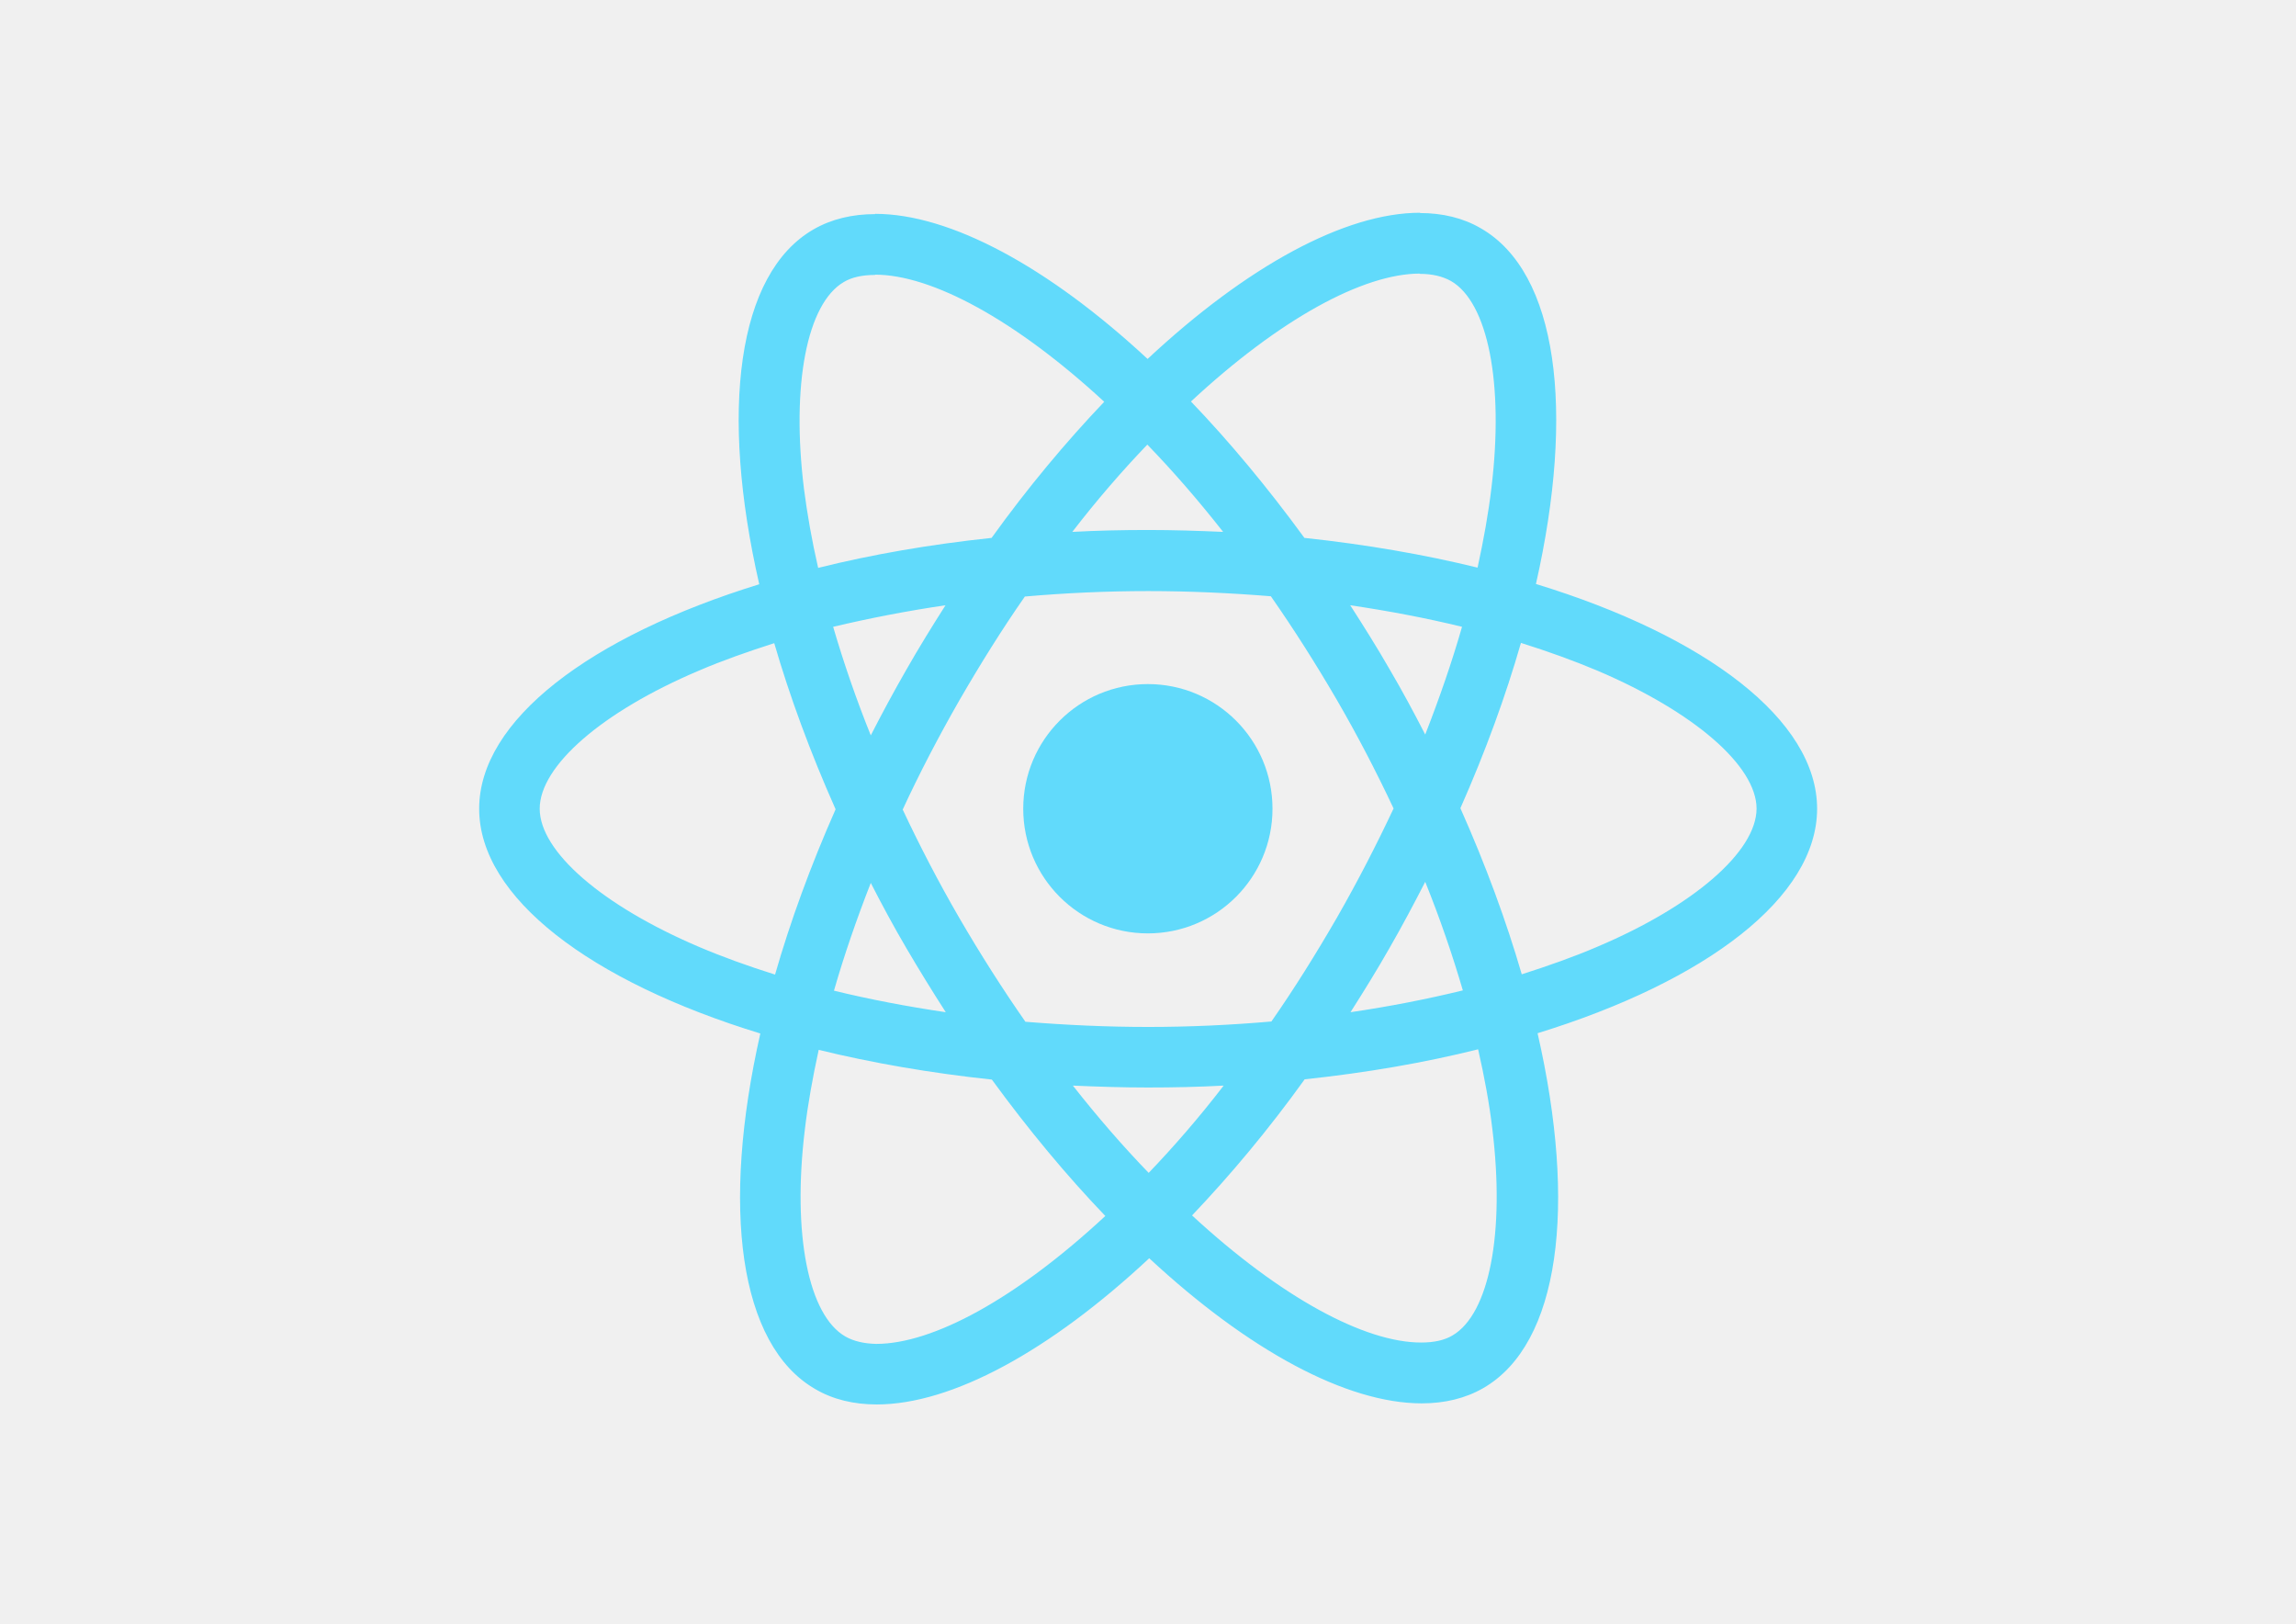
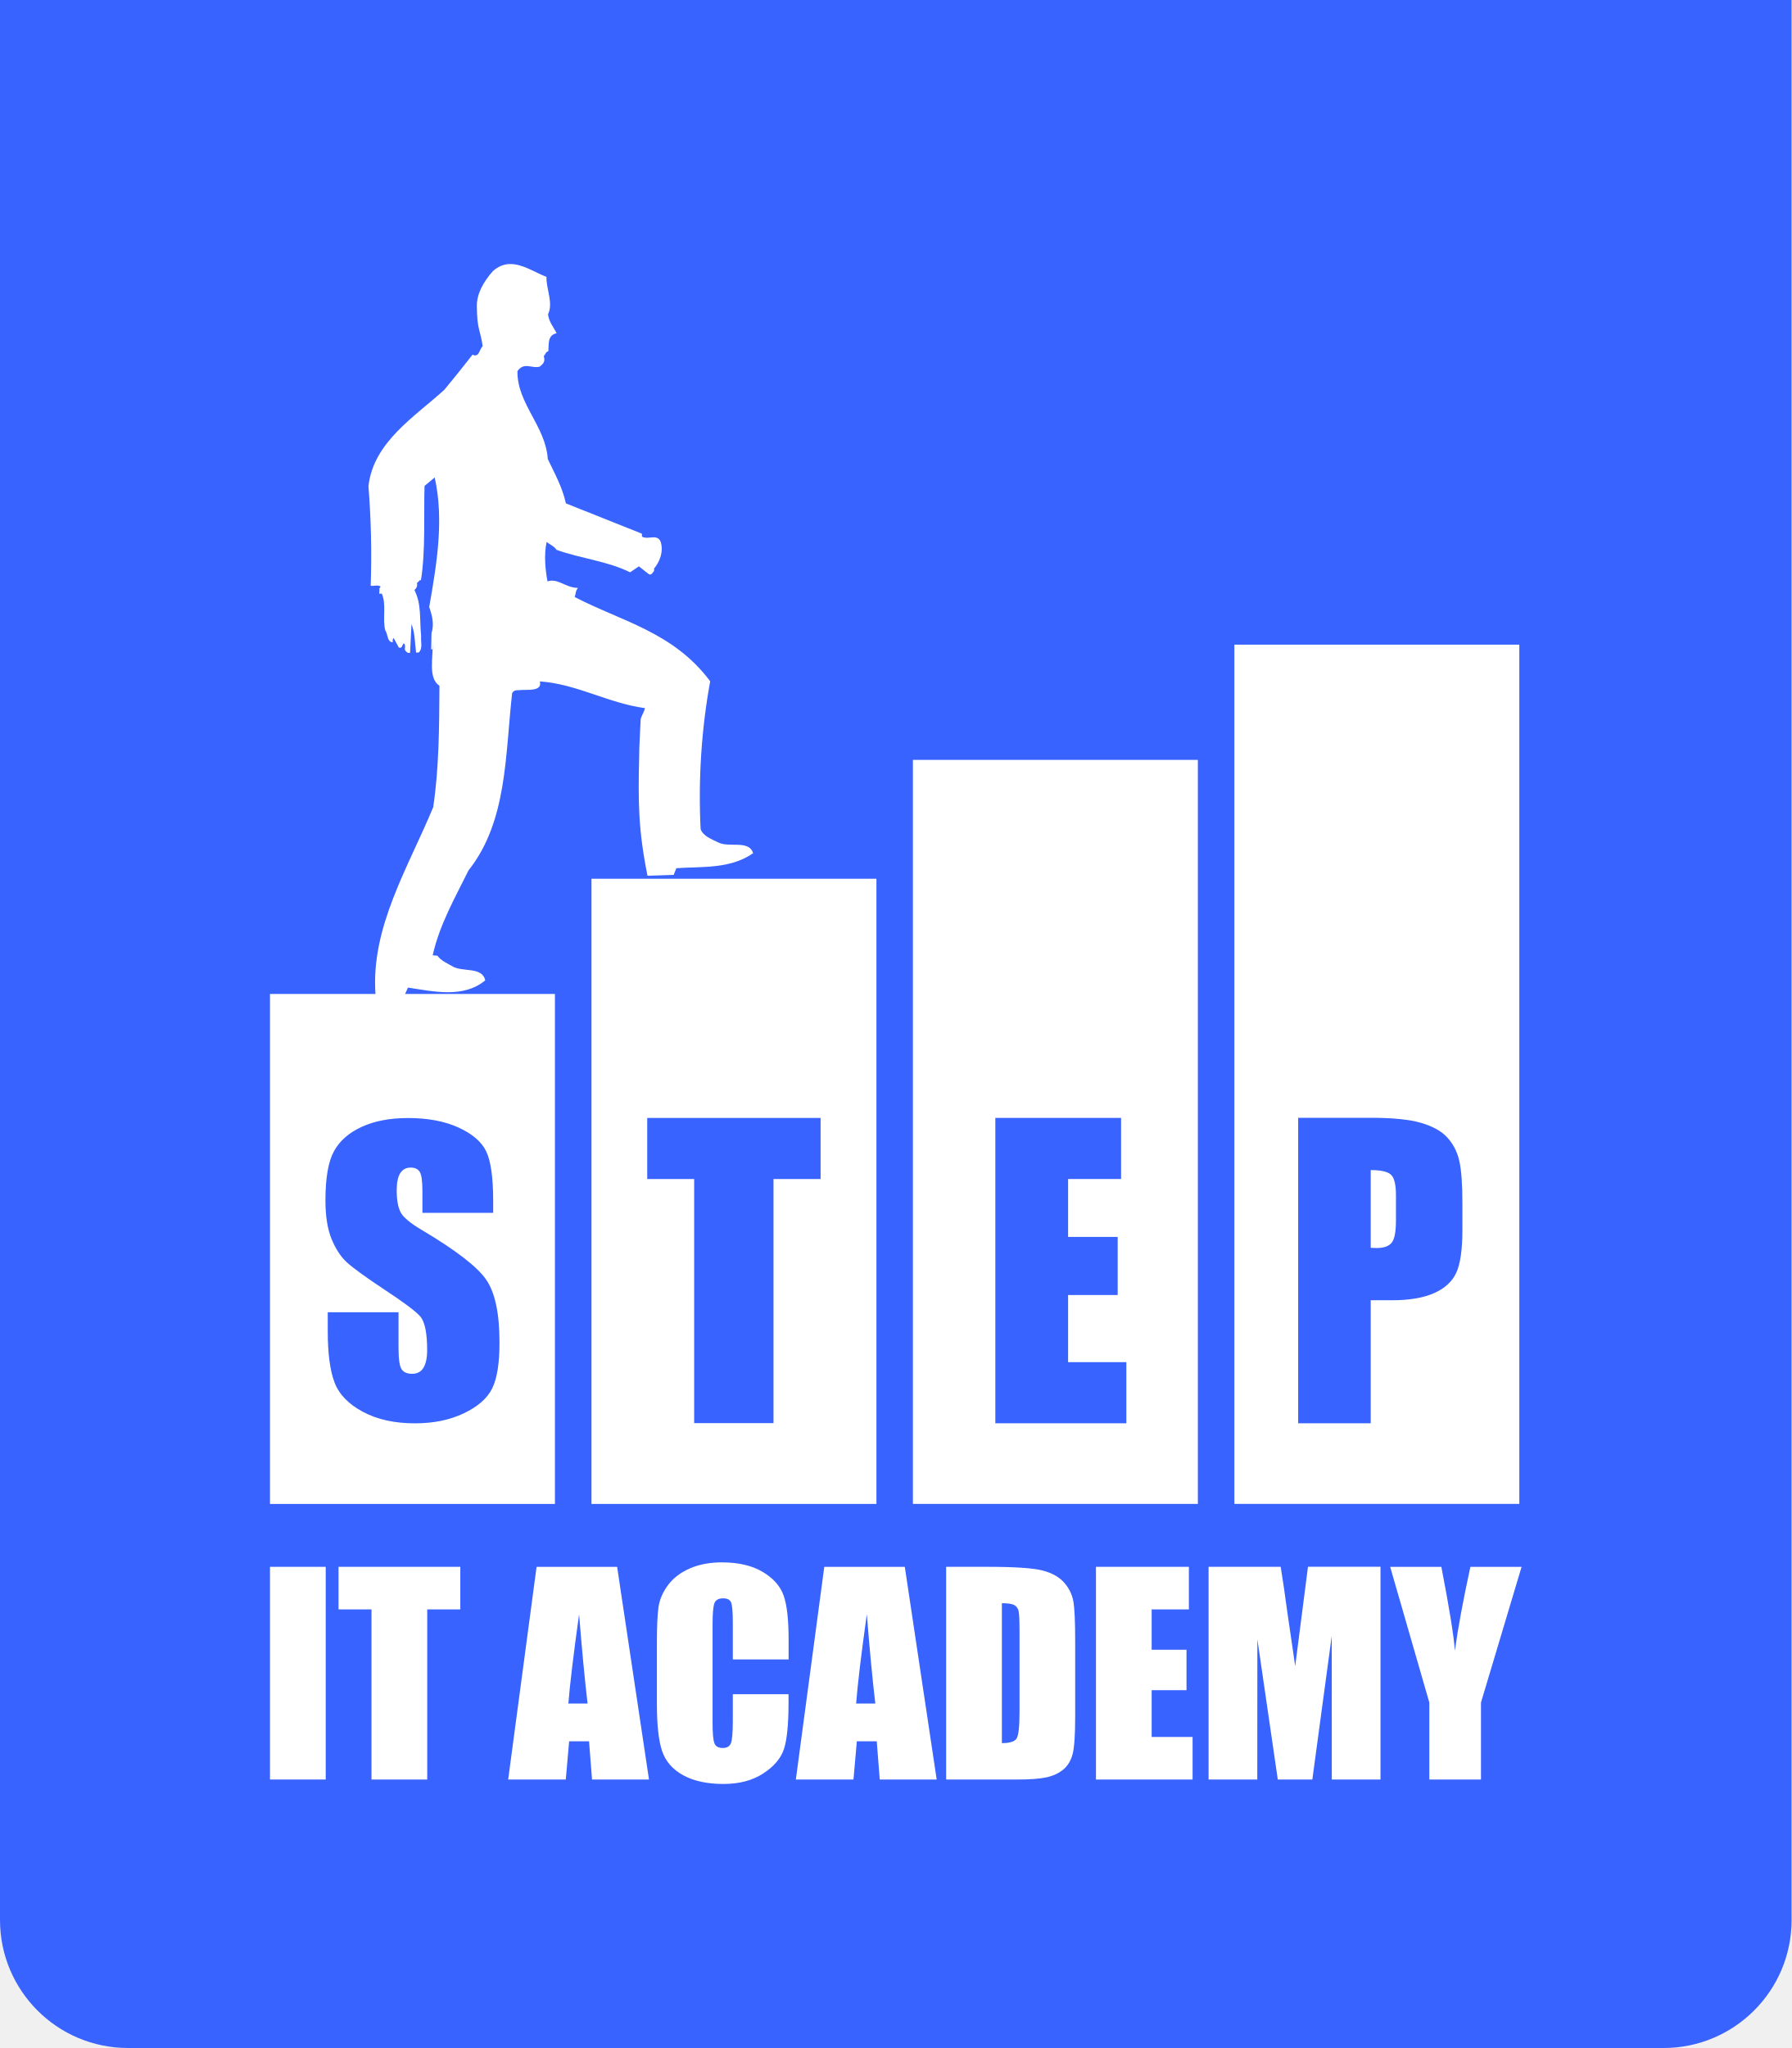
- <svg xmlns="http://www.w3.org/2000/svg" viewBox="0 0 841.9 595.3">
-   <g fill="#61DAFB">
-     <path d="M666.3 296.5c0-32.5-40.7-63.3-103.1-82.4 14.4-63.6 8-114.2-20.2-130.4-6.5-3.8-14.1-5.6-22.4-5.6v22.3c4.6 0 8.3.9 11.4 2.6 13.6 7.8 19.5 37.5 14.9 75.7-1.1 9.4-2.9 19.3-5.1 29.4-19.6-4.8-41-8.5-63.5-10.9-13.5-18.5-27.5-35.3-41.6-50 32.6-30.3 63.2-46.9 84-46.9V78c-27.5 0-63.5 19.6-99.9 53.6-36.4-33.8-72.4-53.2-99.9-53.2v22.3c20.7 0 51.4 16.5 84 46.6-14 14.7-28 31.4-41.3 49.9-22.6 2.4-44 6.1-63.6 11-2.3-10-4-19.7-5.2-29-4.7-38.2 1.1-67.9 14.6-75.8 3-1.8 6.9-2.6 11.5-2.6V78.5c-8.4 0-16 1.8-22.6 5.6-28.1 16.2-34.4 66.7-19.9 130.1-62.2 19.2-102.7 49.9-102.7 82.3 0 32.5 40.7 63.3 103.1 82.4-14.4 63.6-8 114.2 20.2 130.4 6.5 3.8 14.1 5.6 22.5 5.6 27.5 0 63.5-19.6 99.9-53.6 36.4 33.8 72.4 53.2 99.9 53.2 8.4 0 16-1.8 22.6-5.6 28.1-16.2 34.4-66.7 19.9-130.1 62-19.1 102.5-49.9 102.5-82.3zm-130.2-66.7c-3.7 12.9-8.3 26.2-13.5 39.5-4.1-8-8.4-16-13.1-24-4.6-8-9.5-15.8-14.4-23.4 14.2 2.1 27.9 4.7 41 7.9zm-45.8 106.5c-7.8 13.5-15.8 26.3-24.1 38.2-14.9 1.3-30 2-45.2 2-15.1 0-30.2-.7-45-1.9-8.3-11.9-16.4-24.6-24.2-38-7.6-13.1-14.5-26.4-20.8-39.8 6.2-13.4 13.2-26.8 20.7-39.9 7.8-13.5 15.8-26.3 24.1-38.2 14.9-1.3 30-2 45.2-2 15.1 0 30.2.7 45 1.9 8.3 11.9 16.4 24.6 24.2 38 7.6 13.1 14.5 26.4 20.8 39.8-6.3 13.4-13.2 26.8-20.7 39.9zm32.3-13c5.4 13.4 10 26.8 13.8 39.8-13.1 3.2-26.9 5.9-41.2 8 4.9-7.7 9.8-15.6 14.4-23.7 4.6-8 8.9-16.1 13-24.1zM421.2 430c-9.3-9.6-18.6-20.3-27.8-32 9 .4 18.2.7 27.5.7 9.4 0 18.7-.2 27.8-.7-9 11.7-18.3 22.4-27.5 32zm-74.4-58.9c-14.2-2.1-27.9-4.7-41-7.9 3.7-12.9 8.3-26.2 13.5-39.5 4.1 8 8.4 16 13.1 24 4.7 8 9.5 15.8 14.4 23.4zM420.7 163c9.3 9.6 18.6 20.3 27.8 32-9-.4-18.2-.7-27.5-.7-9.4 0-18.7.2-27.8.7 9-11.7 18.3-22.4 27.5-32zm-74 58.9c-4.9 7.7-9.8 15.6-14.4 23.7-4.6 8-8.9 16-13 24-5.4-13.4-10-26.8-13.8-39.8 13.1-3.1 26.9-5.8 41.2-7.9zm-90.5 125.2c-35.4-15.1-58.3-34.9-58.3-50.6 0-15.7 22.9-35.6 58.3-50.6 8.6-3.7 18-7 27.7-10.1 5.7 19.6 13.2 40 22.5 60.9-9.2 20.8-16.6 41.1-22.2 60.6-9.9-3.1-19.3-6.5-28-10.2zM310 490c-13.6-7.8-19.5-37.5-14.9-75.7 1.1-9.4 2.9-19.3 5.1-29.4 19.6 4.8 41 8.5 63.5 10.9 13.5 18.5 27.5 35.3 41.6 50-32.6 30.3-63.2 46.9-84 46.9-4.5-.1-8.3-1-11.3-2.7zm237.2-76.2c4.7 38.2-1.1 67.9-14.6 75.8-3 1.8-6.9 2.6-11.5 2.6-20.7 0-51.4-16.5-84-46.6 14-14.7 28-31.4 41.3-49.9 22.6-2.4 44-6.1 63.6-11 2.3 10.1 4.1 19.8 5.2 29.1zm38.5-66.7c-8.6 3.7-18 7-27.7 10.1-5.7-19.6-13.2-40-22.5-60.9 9.2-20.8 16.6-41.1 22.2-60.6 9.9 3.1 19.3 6.5 28.1 10.2 35.4 15.1 58.3 34.9 58.3 50.6-.1 15.7-23 35.6-58.4 50.6zM320.8 78.4z" />
-     <circle cx="420.9" cy="296.5" r="45.7" />
-     <path d="M520.5 78.1z" />
-   </g>
+ <svg xmlns="http://www.w3.org/2000/svg" width="70" height="80" viewBox="0 0 70 80" fill="none">
+   <path d="M0 0H70V75C70 77.761 67.761 80 65 80H5C2.239 80 0 77.761 0 75V0Z" fill="#3963FF" />
+   <path d="M25.362 22.437C25.392 22.44 25.422 22.443 25.449 22.43C25.505 22.363 25.58 22.314 25.553 22.211C25.778 21.952 25.942 21.52 25.805 21.144C25.725 20.968 25.561 20.983 25.398 20.998C25.282 21.008 25.165 21.017 25.082 20.958L25.079 20.847L22.11 19.663C21.973 19.029 21.666 18.487 21.402 17.928C21.317 16.638 20.201 15.772 20.217 14.498C20.38 14.257 20.57 14.288 20.763 14.319C20.872 14.336 20.983 14.353 21.088 14.321C21.231 14.207 21.311 14.123 21.245 13.906C21.308 13.864 21.32 13.735 21.425 13.722C21.448 13.427 21.386 13.098 21.747 13.016C21.629 12.778 21.444 12.573 21.412 12.276C21.63 11.838 21.331 11.269 21.352 10.816C20.906 10.647 20.412 10.299 19.911 10.314C19.694 10.32 19.476 10.397 19.259 10.589C18.868 11.03 18.619 11.505 18.632 11.971C18.636 12.88 18.775 12.908 18.858 13.521C18.725 13.648 18.725 13.984 18.463 13.854C18.126 14.287 17.735 14.774 17.364 15.223C16.212 16.275 14.589 17.264 14.396 18.991C14.499 20.294 14.528 21.56 14.484 22.882C14.53 22.889 14.581 22.884 14.63 22.879C14.722 22.87 14.811 22.863 14.872 22.915C14.853 22.939 14.846 22.959 14.832 22.98H14.823C14.826 23.053 14.828 23.118 14.817 23.191L14.916 23.188C15.106 23.596 14.939 24.18 15.051 24.618C15.158 24.765 15.119 25.08 15.345 25.09C15.342 25.033 15.33 24.965 15.381 24.923L15.581 25.291C15.706 25.355 15.715 25.189 15.773 25.131C15.864 25.177 15.804 25.311 15.824 25.396C15.872 25.455 15.922 25.531 16.022 25.499L16.078 24.378C16.212 24.706 16.208 25.117 16.257 25.491L16.359 25.489C16.53 25.33 16.431 25.058 16.454 24.839C16.387 24.18 16.477 23.613 16.192 23.047C16.28 22.973 16.312 22.889 16.294 22.764C16.359 22.747 16.37 22.646 16.447 22.663C16.633 21.487 16.552 20.141 16.587 18.981L16.984 18.651C17.357 20.319 17.06 22.053 16.77 23.713C16.874 24.01 16.977 24.377 16.859 24.727L16.847 25.365L16.898 25.363L16.907 25.075C16.927 25.702 16.715 26.481 17.17 26.788C17.161 28.409 17.153 30.02 16.926 31.53C15.961 33.869 14.477 36.218 14.672 38.853L15.819 38.846L15.94 38.578C16.951 38.729 18.1 39.001 18.958 38.297C18.843 37.737 18.043 37.995 17.649 37.731C17.46 37.625 17.222 37.518 17.092 37.334L16.906 37.316C17.172 36.122 17.777 35.069 18.305 34.001C19.823 32.085 19.736 29.507 20.009 27.079C20.062 26.976 20.16 26.952 20.259 26.961C20.33 26.951 20.417 26.951 20.509 26.95C20.817 26.948 21.177 26.942 21.093 26.617C22.551 26.721 23.753 27.466 25.198 27.661C25.169 27.813 25.074 27.937 25.033 28.083C25.011 28.464 24.997 28.832 24.98 29.197L24.975 29.478C24.929 31.345 24.938 32.42 25.299 34.209L26.321 34.176L26.426 33.914C27.393 33.843 28.527 33.96 29.426 33.327C29.254 32.789 28.479 33.134 28.05 32.901C27.813 32.782 27.472 32.666 27.374 32.386C27.278 30.474 27.404 28.485 27.748 26.613C26.305 24.68 24.27 24.27 22.455 23.321C22.524 23.103 22.46 23.159 22.576 22.964C22.097 22.963 21.805 22.575 21.391 22.71C21.303 22.238 21.25 21.666 21.357 21.171C21.49 21.279 21.645 21.326 21.742 21.477C22.678 21.816 23.713 21.91 24.62 22.355L24.962 22.123" fill="white" />
+   <path d="M10.549 58.747H21.682V38.827H10.549V58.747ZM19.23 54.235C19.04 54.622 18.671 54.946 18.123 55.207C17.576 55.468 16.94 55.599 16.214 55.599C15.418 55.599 14.737 55.45 14.175 55.147C13.611 54.845 13.242 54.461 13.068 53.995C12.893 53.528 12.806 52.865 12.806 52.008V51.259H15.571V52.652C15.571 53.082 15.61 53.358 15.688 53.481C15.766 53.603 15.905 53.664 16.103 53.664C16.301 53.664 16.448 53.586 16.543 53.431C16.64 53.275 16.689 53.045 16.689 52.738C16.689 52.064 16.598 51.623 16.413 51.415C16.225 51.209 15.761 50.862 15.02 50.375C14.281 49.885 13.79 49.529 13.549 49.308C13.308 49.086 13.11 48.78 12.951 48.389C12.793 47.998 12.715 47.498 12.715 46.89C12.715 46.013 12.827 45.371 13.05 44.967C13.273 44.56 13.636 44.245 14.136 44.016C14.635 43.787 15.239 43.673 15.947 43.673C16.719 43.673 17.378 43.798 17.923 44.048C18.466 44.298 18.828 44.612 19.004 44.991C19.181 45.371 19.269 46.017 19.269 46.925V47.377H16.504V46.528C16.504 46.133 16.469 45.88 16.397 45.772C16.327 45.663 16.209 45.609 16.043 45.609C15.865 45.609 15.729 45.682 15.637 45.828C15.545 45.974 15.5 46.196 15.5 46.493C15.5 46.875 15.552 47.162 15.654 47.356C15.753 47.55 16.035 47.784 16.496 48.056C17.821 48.843 18.656 49.489 19 49.993C19.344 50.498 19.516 51.31 19.516 52.432C19.518 53.247 19.422 53.849 19.23 54.235Z" fill="white" />
+   <path d="M23.11 58.747H34.243V34.326H23.11V58.747ZM32.062 46.056H30.222V55.591H27.122V46.056H25.288V43.67H32.062V46.056Z" fill="white" />
+   <path d="M35.669 58.746H46.802V29.683H35.669V58.746V58.746ZM44.009 55.597H38.889V43.668H43.802V46.055H41.732V48.317H43.67V50.587H41.732V53.209H44.008V55.597H44.009Z" fill="white" />
+   <path d="M53.556 45.706V48.743C53.644 48.748 53.72 48.751 53.785 48.751C54.069 48.751 54.268 48.68 54.378 48.54C54.488 48.4 54.542 48.108 54.542 47.667V46.688C54.542 46.279 54.479 46.014 54.351 45.89C54.224 45.768 53.959 45.706 53.556 45.706Z" fill="white" />
+   <path d="M48.229 58.746H59.362V25.182H48.229V58.746ZM57.138 48.042C57.138 48.804 57.06 49.359 56.903 49.708C56.744 50.057 56.456 50.324 56.037 50.511C55.617 50.698 55.068 50.791 54.389 50.791H53.556V55.597H50.721V43.664H53.578C54.422 43.664 55.072 43.73 55.527 43.863C55.981 43.996 56.323 44.186 56.552 44.438C56.781 44.689 56.936 44.992 57.017 45.348C57.098 45.705 57.138 46.255 57.138 47.002V48.042Z" fill="white" />
+   <path d="M12.726 61.204H10.549V69.512H12.726V61.204Z" fill="white" />
+   <path d="M17.985 61.204V62.867H16.692V69.513H14.515V62.867H13.227V61.204H17.985Z" fill="white" />
+   <path d="M24.112 61.205L25.357 69.513H23.132L23.015 68.02H22.237L22.106 69.513H19.855L20.965 61.205H24.112ZM22.957 66.546C22.847 65.605 22.737 64.441 22.626 63.057C22.404 64.648 22.264 65.811 22.207 66.546H22.957Z" fill="white" />
+   <path d="M30.809 64.821H28.632V63.377C28.632 62.958 28.609 62.695 28.563 62.591C28.517 62.487 28.414 62.435 28.255 62.435C28.076 62.435 27.961 62.498 27.913 62.625C27.865 62.752 27.841 63.025 27.841 63.446V67.305C27.841 67.709 27.865 67.973 27.913 68.096C27.961 68.22 28.07 68.281 28.239 68.281C28.401 68.281 28.507 68.22 28.557 68.095C28.606 67.973 28.632 67.682 28.632 67.226V66.181H30.809V66.504C30.809 67.365 30.748 67.975 30.626 68.334C30.503 68.695 30.232 69.009 29.814 69.28C29.395 69.551 28.879 69.686 28.266 69.686C27.628 69.686 27.103 69.571 26.688 69.343C26.275 69.114 26.001 68.796 25.866 68.391C25.732 67.986 25.666 67.376 25.666 66.561V64.134C25.666 63.536 25.687 63.087 25.727 62.787C25.77 62.487 25.892 62.199 26.098 61.921C26.302 61.645 26.588 61.426 26.951 61.267C27.315 61.109 27.732 61.03 28.205 61.03C28.847 61.03 29.375 61.152 29.793 61.399C30.21 61.645 30.483 61.952 30.615 62.319C30.746 62.687 30.812 63.257 30.812 64.034V64.821H30.809Z" fill="white" />
+   <path d="M35.352 61.205L36.598 69.513H34.373L34.256 68.02H33.478L33.346 69.513H31.095L32.206 61.205H35.352ZM34.2 66.546C34.089 65.605 33.978 64.441 33.868 63.057C33.645 64.648 33.506 65.811 33.45 66.546H34.2Z" fill="white" />
+   <path d="M36.968 61.204H38.598C39.649 61.204 40.36 61.252 40.731 61.347C41.102 61.444 41.384 61.601 41.576 61.819C41.769 62.038 41.889 62.282 41.937 62.551C41.986 62.819 42.009 63.347 42.009 64.135V67.044C42.009 67.79 41.974 68.289 41.903 68.54C41.832 68.792 41.709 68.988 41.534 69.131C41.358 69.272 41.14 69.372 40.882 69.428C40.622 69.485 40.233 69.513 39.712 69.513H36.967V61.204H36.968ZM39.145 62.625V68.091C39.458 68.091 39.651 68.028 39.724 67.903C39.796 67.777 39.834 67.438 39.834 66.883V63.655C39.834 63.279 39.821 63.039 39.798 62.932C39.774 62.826 39.718 62.749 39.632 62.698C39.545 62.65 39.383 62.625 39.145 62.625Z" fill="white" />
+   <path d="M42.821 61.204H46.451V62.867H44.997V64.443H46.358V66.023H44.997V67.85H46.596V69.513H42.821V61.204Z" fill="white" />
+   <path d="M53.938 61.203V69.512H52.035L52.033 63.903L51.275 69.512H49.925L49.127 64.031L49.124 69.512H47.221V61.203H50.038C50.121 61.702 50.206 62.292 50.297 62.969L50.605 65.083L51.105 61.202H53.938V61.203Z" fill="white" />
+   <path d="M59.451 61.204L57.864 66.504V69.512H55.846V66.506L54.316 61.205H56.316C56.629 62.827 56.805 63.918 56.844 64.479C56.966 63.592 57.168 62.501 57.45 61.205H59.451V61.204Z" fill="white" />
</svg>
